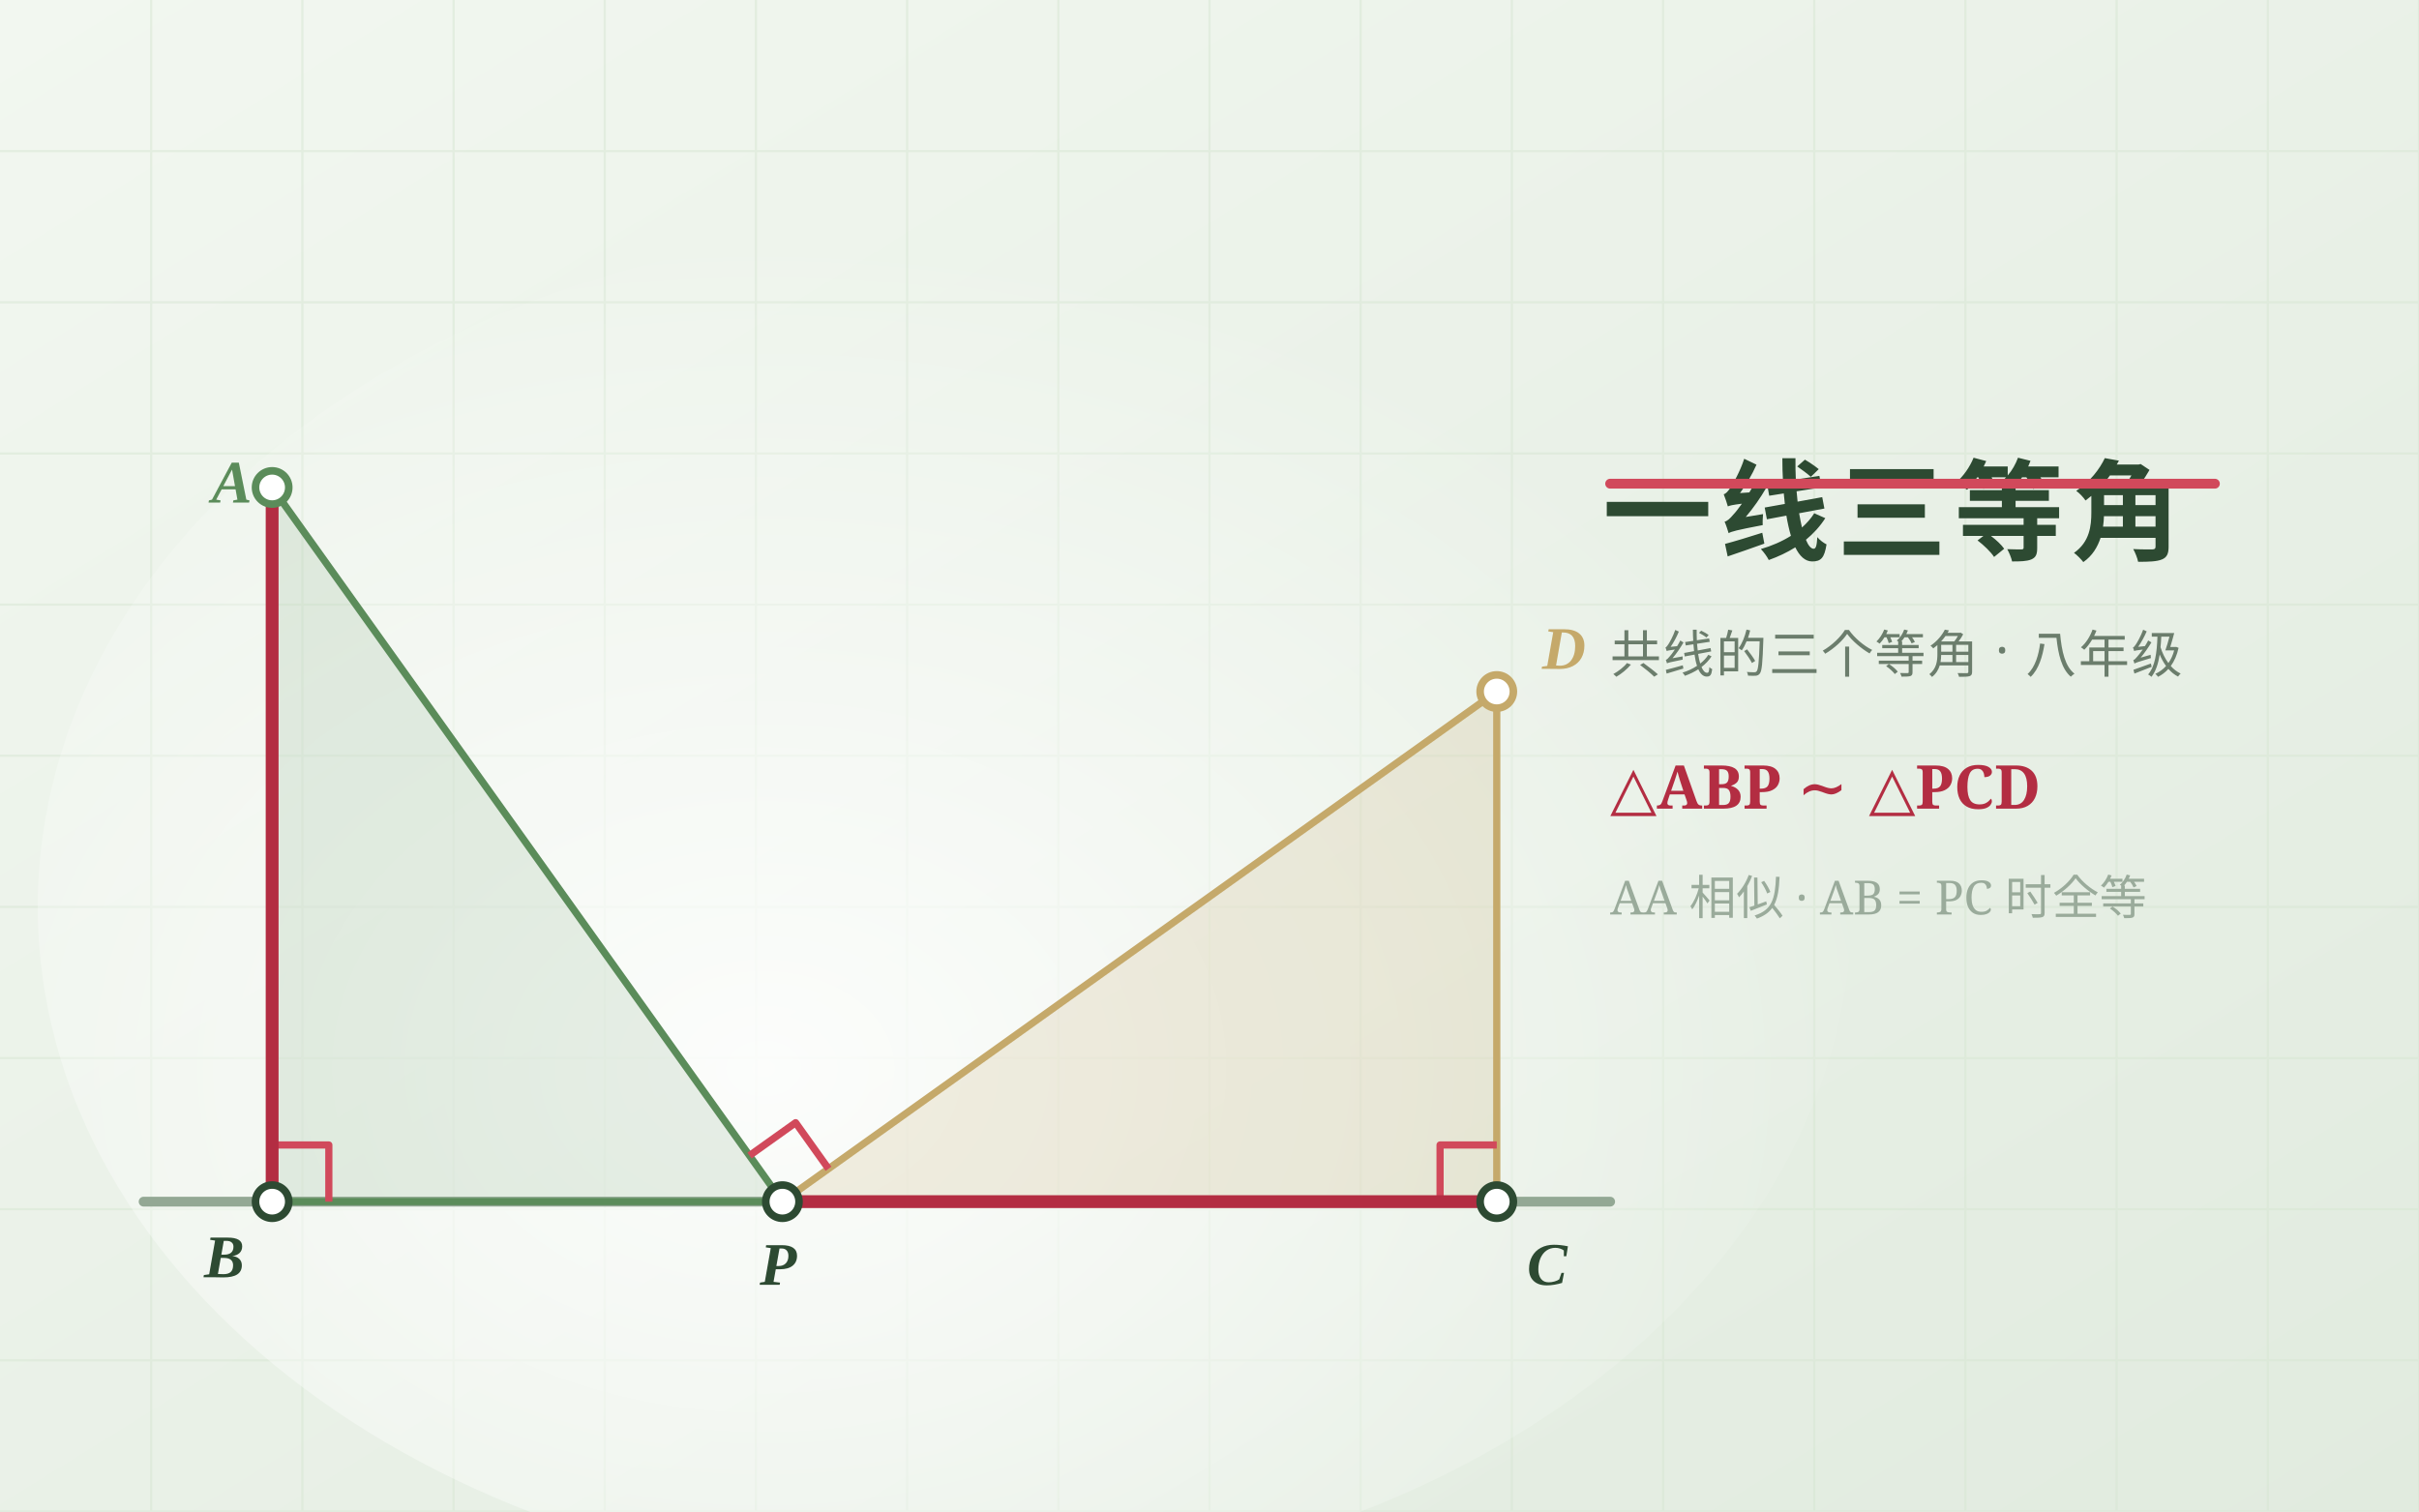
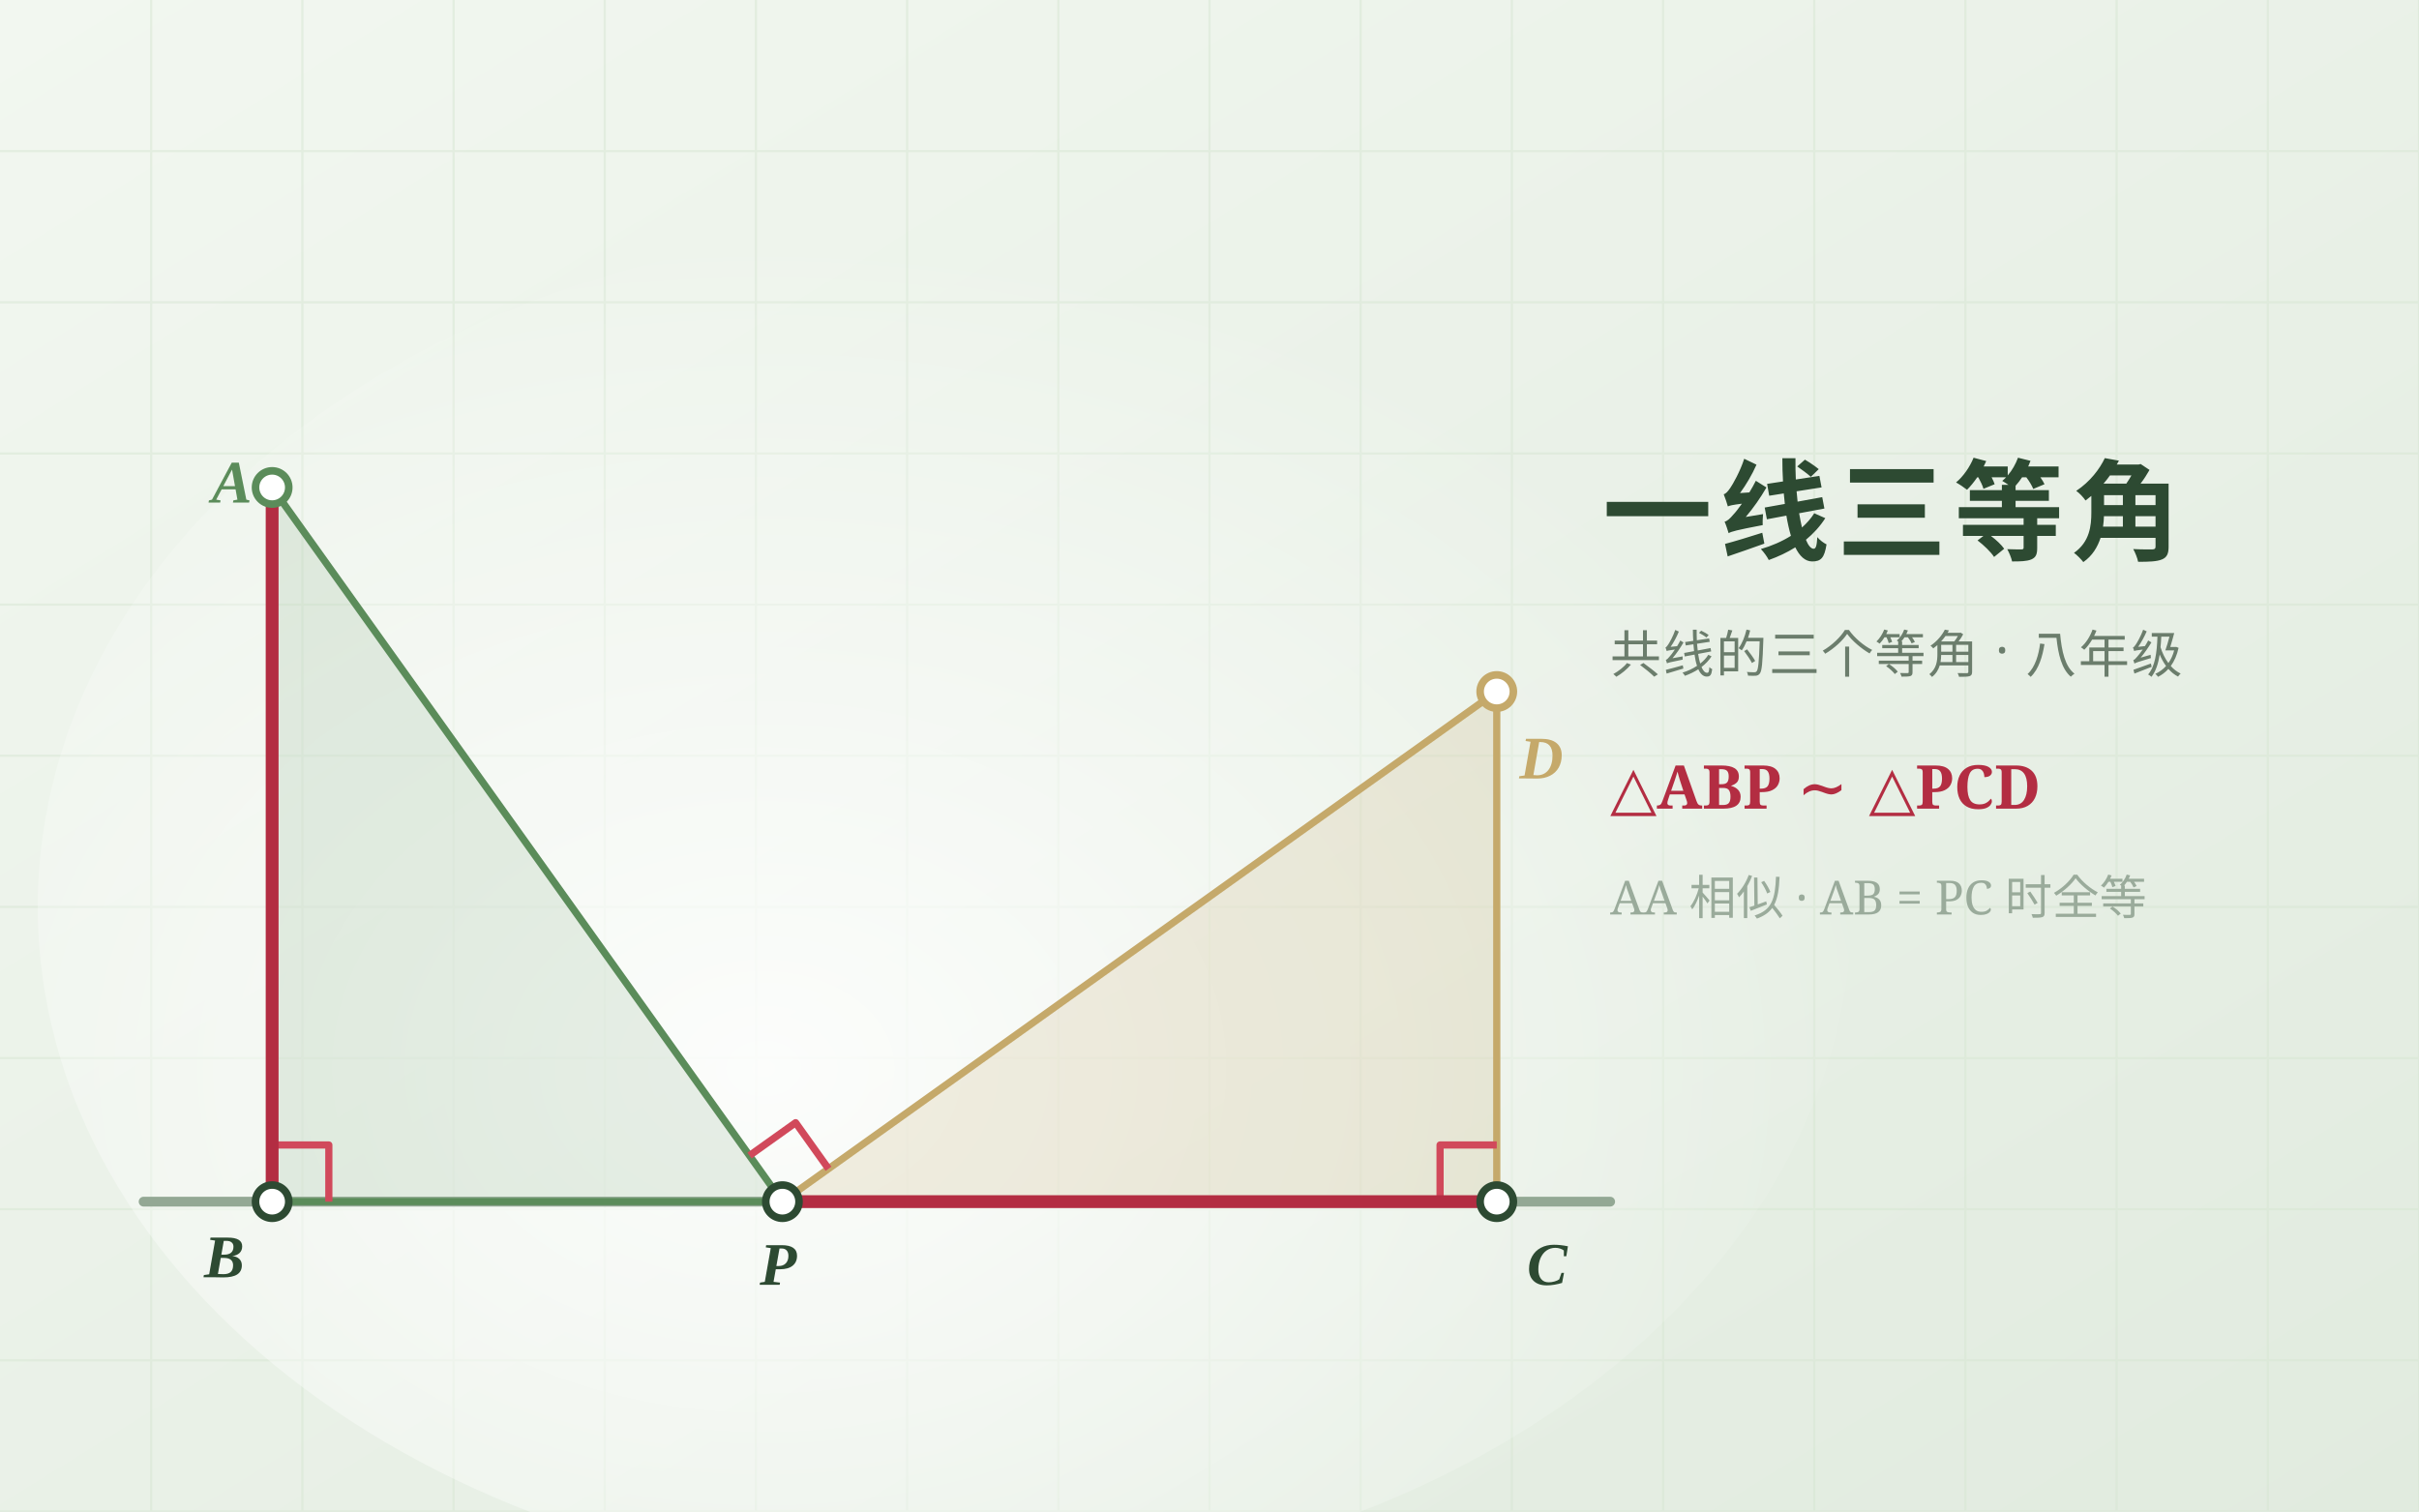
<svg xmlns="http://www.w3.org/2000/svg" width="640" height="400" viewBox="0 0 640 400">
  <defs>
    <linearGradient id="lbg" x1="0%" y1="0%" x2="100%" y2="100%">
      <stop offset="0%" stop-color="#F2F7F0" />
      <stop offset="100%" stop-color="#E1EBDF" />
    </linearGradient>
    <radialGradient id="lglow" cx="40%" cy="62%" r="62%">
      <stop offset="0%" stop-color="#FFFFFF" stop-opacity="0.85" />
      <stop offset="100%" stop-color="#FFFFFF" stop-opacity="0" />
    </radialGradient>
  </defs>
  <rect width="640" height="400" fill="url(#lbg)" />
  <g stroke="#D6E5D2" stroke-width="0.6" opacity="0.5">
    <line x1="40" y1="0" x2="40" y2="400" />
    <line x1="80" y1="0" x2="80" y2="400" />
    <line x1="120" y1="0" x2="120" y2="400" />
    <line x1="160" y1="0" x2="160" y2="400" />
    <line x1="200" y1="0" x2="200" y2="400" />
    <line x1="240" y1="0" x2="240" y2="400" />
    <line x1="280" y1="0" x2="280" y2="400" />
    <line x1="320" y1="0" x2="320" y2="400" />
    <line x1="360" y1="0" x2="360" y2="400" />
    <line x1="400" y1="0" x2="400" y2="400" />
    <line x1="440" y1="0" x2="440" y2="400" />
    <line x1="480" y1="0" x2="480" y2="400" />
    <line x1="520" y1="0" x2="520" y2="400" />
    <line x1="560" y1="0" x2="560" y2="400" />
    <line x1="600" y1="0" x2="600" y2="400" />
    <line x1="640" y1="0" x2="640" y2="400" />
    <line x1="0" y1="40" x2="640" y2="40" />
    <line x1="0" y1="80" x2="640" y2="80" />
    <line x1="0" y1="120" x2="640" y2="120" />
    <line x1="0" y1="160" x2="640" y2="160" />
    <line x1="0" y1="200" x2="640" y2="200" />
    <line x1="0" y1="240" x2="640" y2="240" />
    <line x1="0" y1="280" x2="640" y2="280" />
    <line x1="0" y1="320" x2="640" y2="320" />
    <line x1="0" y1="360" x2="640" y2="360" />
    <line x1="0" y1="400" x2="640" y2="400" />
  </g>
  <ellipse cx="250" cy="240" rx="240" ry="180" fill="url(#lglow)" />
  <line x1="38.0" y1="318.0" x2="426.0" y2="318.0" stroke="#93A894" stroke-width="2.6" stroke-linecap="round" />
  <polygon points="72.0,129.0 72.0,318.0 207.0,318.0" fill="rgba(91,140,90,0.13)" stroke="#5B8C5A" stroke-width="1.9" />
  <polygon points="207.0,318.0 396.0,318.0 396.0,183.0" fill="rgba(197,169,106,0.18)" stroke="#C5A96A" stroke-width="1.9" />
  <g stroke="#D1495B" stroke-width="1.9" stroke-linejoin="round">
    <polyline points="72.0,303.0 87.0,303.0 87.0,318.0" fill="none" />
    <polyline points="198.3,305.8 210.5,297.1 219.2,309.3" fill="none" />
    <polyline points="381.0,318.0 381.0,303.0 396.0,303.0" fill="none" />
  </g>
  <line x1="72.0" y1="318.0" x2="72.0" y2="129.0" stroke="#B32D42" stroke-width="3.4" stroke-linecap="round" />
  <line x1="207.0" y1="318.0" x2="396.0" y2="318.0" stroke="#B32D42" stroke-width="3.4" stroke-linecap="round" />
  <g fill="#FFFFFF" stroke-width="2">
    <circle cx="72.0" cy="129.0" r="4.4" stroke="#5B8C5A" />
    <circle cx="72.0" cy="318.0" r="4.4" stroke="#2D4A32" />
    <circle cx="207.0" cy="318.0" r="4.4" stroke="#2D4A32" />
    <circle cx="396.0" cy="318.0" r="4.4" stroke="#2D4A32" />
    <circle cx="396.0" cy="183.0" r="4.4" stroke="#C5A96A" />
  </g>
  <g font-family="Times New Roman, Songti SC, Georgia, serif" font-size="16" font-weight="700" font-style="italic">
    <text x="56.0" y="133.0" fill="#5B8C5A">A</text>
    <text x="54.0" y="338.0" fill="#2D4A32">B</text>
    <text x="201.0" y="340.0" fill="#2D4A32">P</text>
    <text x="404.0" y="340.0" fill="#2D4A32">C</text>
-     <text x="408.0" y="177.0" fill="#C5A96A">D</text>
+     <text x="402.0" y="206.0" fill="#C5A96A">D</text>
  </g>
  <g font-family="Noto Serif SC, Songti SC, SimSun, serif">
    <text x="424" y="146" font-size="29" font-weight="700" fill="#2D4A32" letter-spacing="2">一线三等角</text>
    <text x="426" y="178" font-size="13.5" fill="#6B7D6C" letter-spacing="0.5">共线的三个等角 · 八年级</text>
    <text x="426" y="214" font-size="16" font-weight="700" fill="#B32D42">△ABP ∼ △PCD</text>
    <text x="426" y="242" font-size="12.5" fill="#9AAB9B">AA 相似 · AB = PC 时全等</text>
  </g>
-   <line x1="426" y1="128" x2="586" y2="128" stroke="#D1495B" stroke-width="2.6" stroke-linecap="round" />
</svg>
